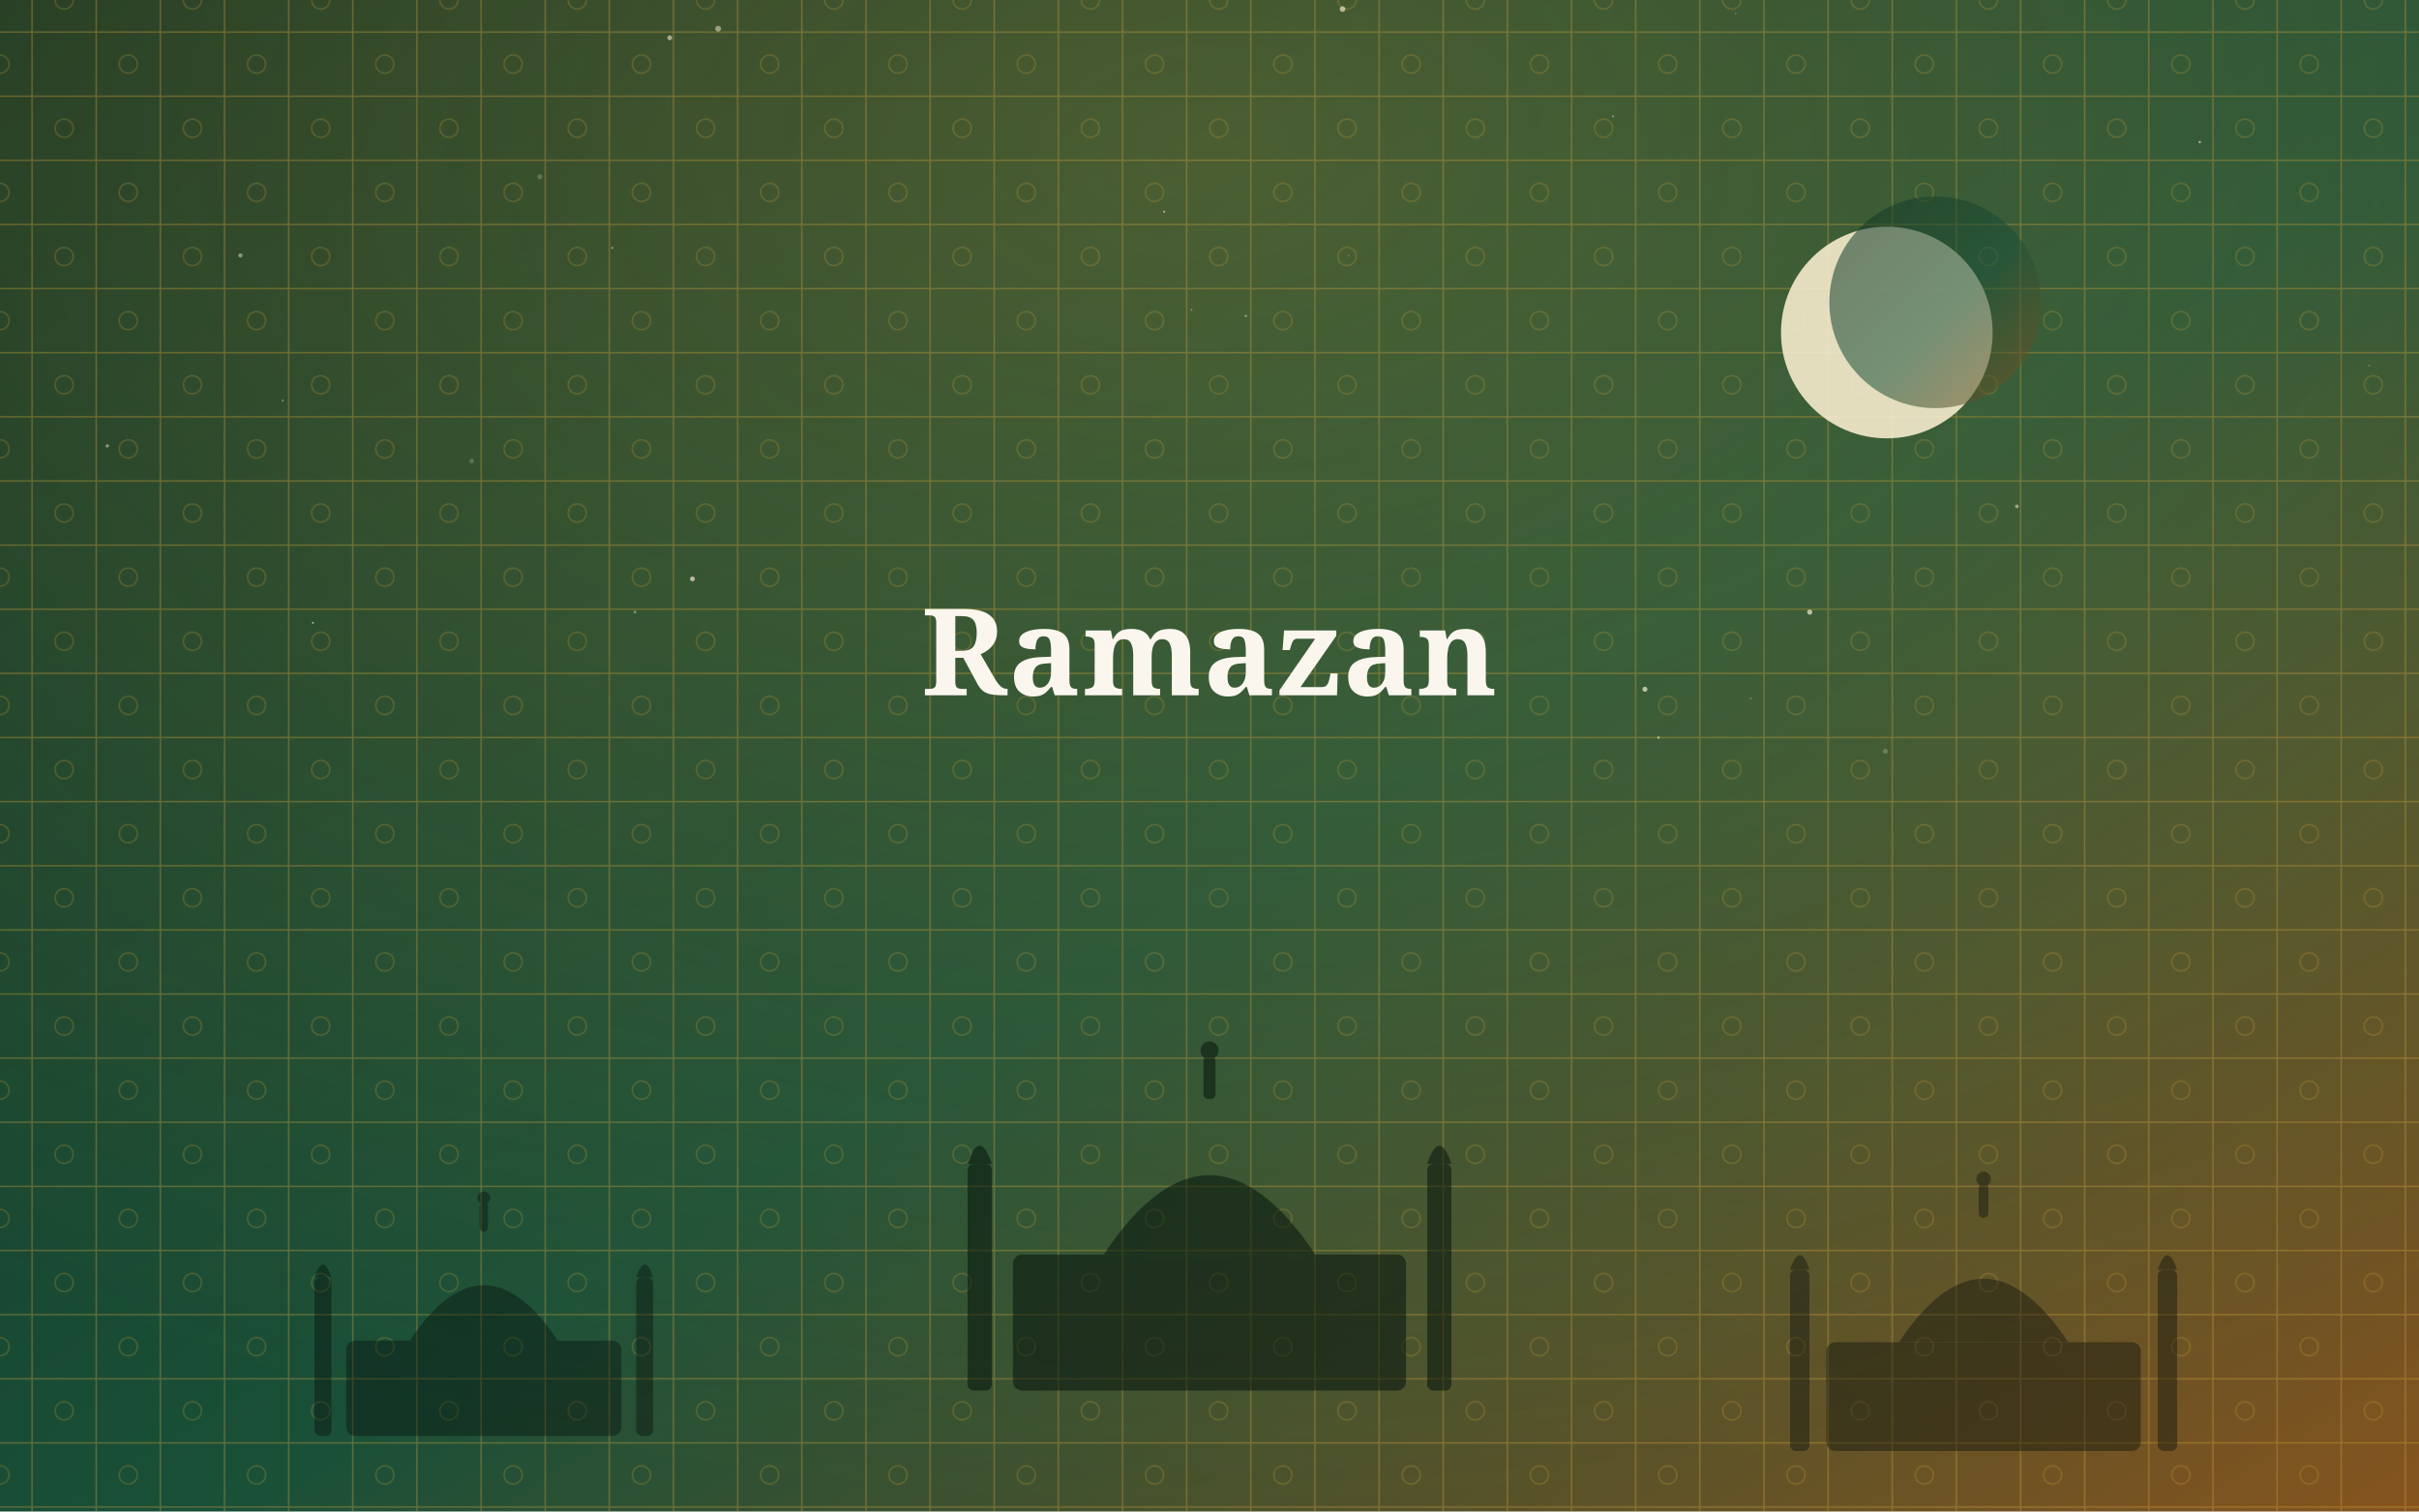
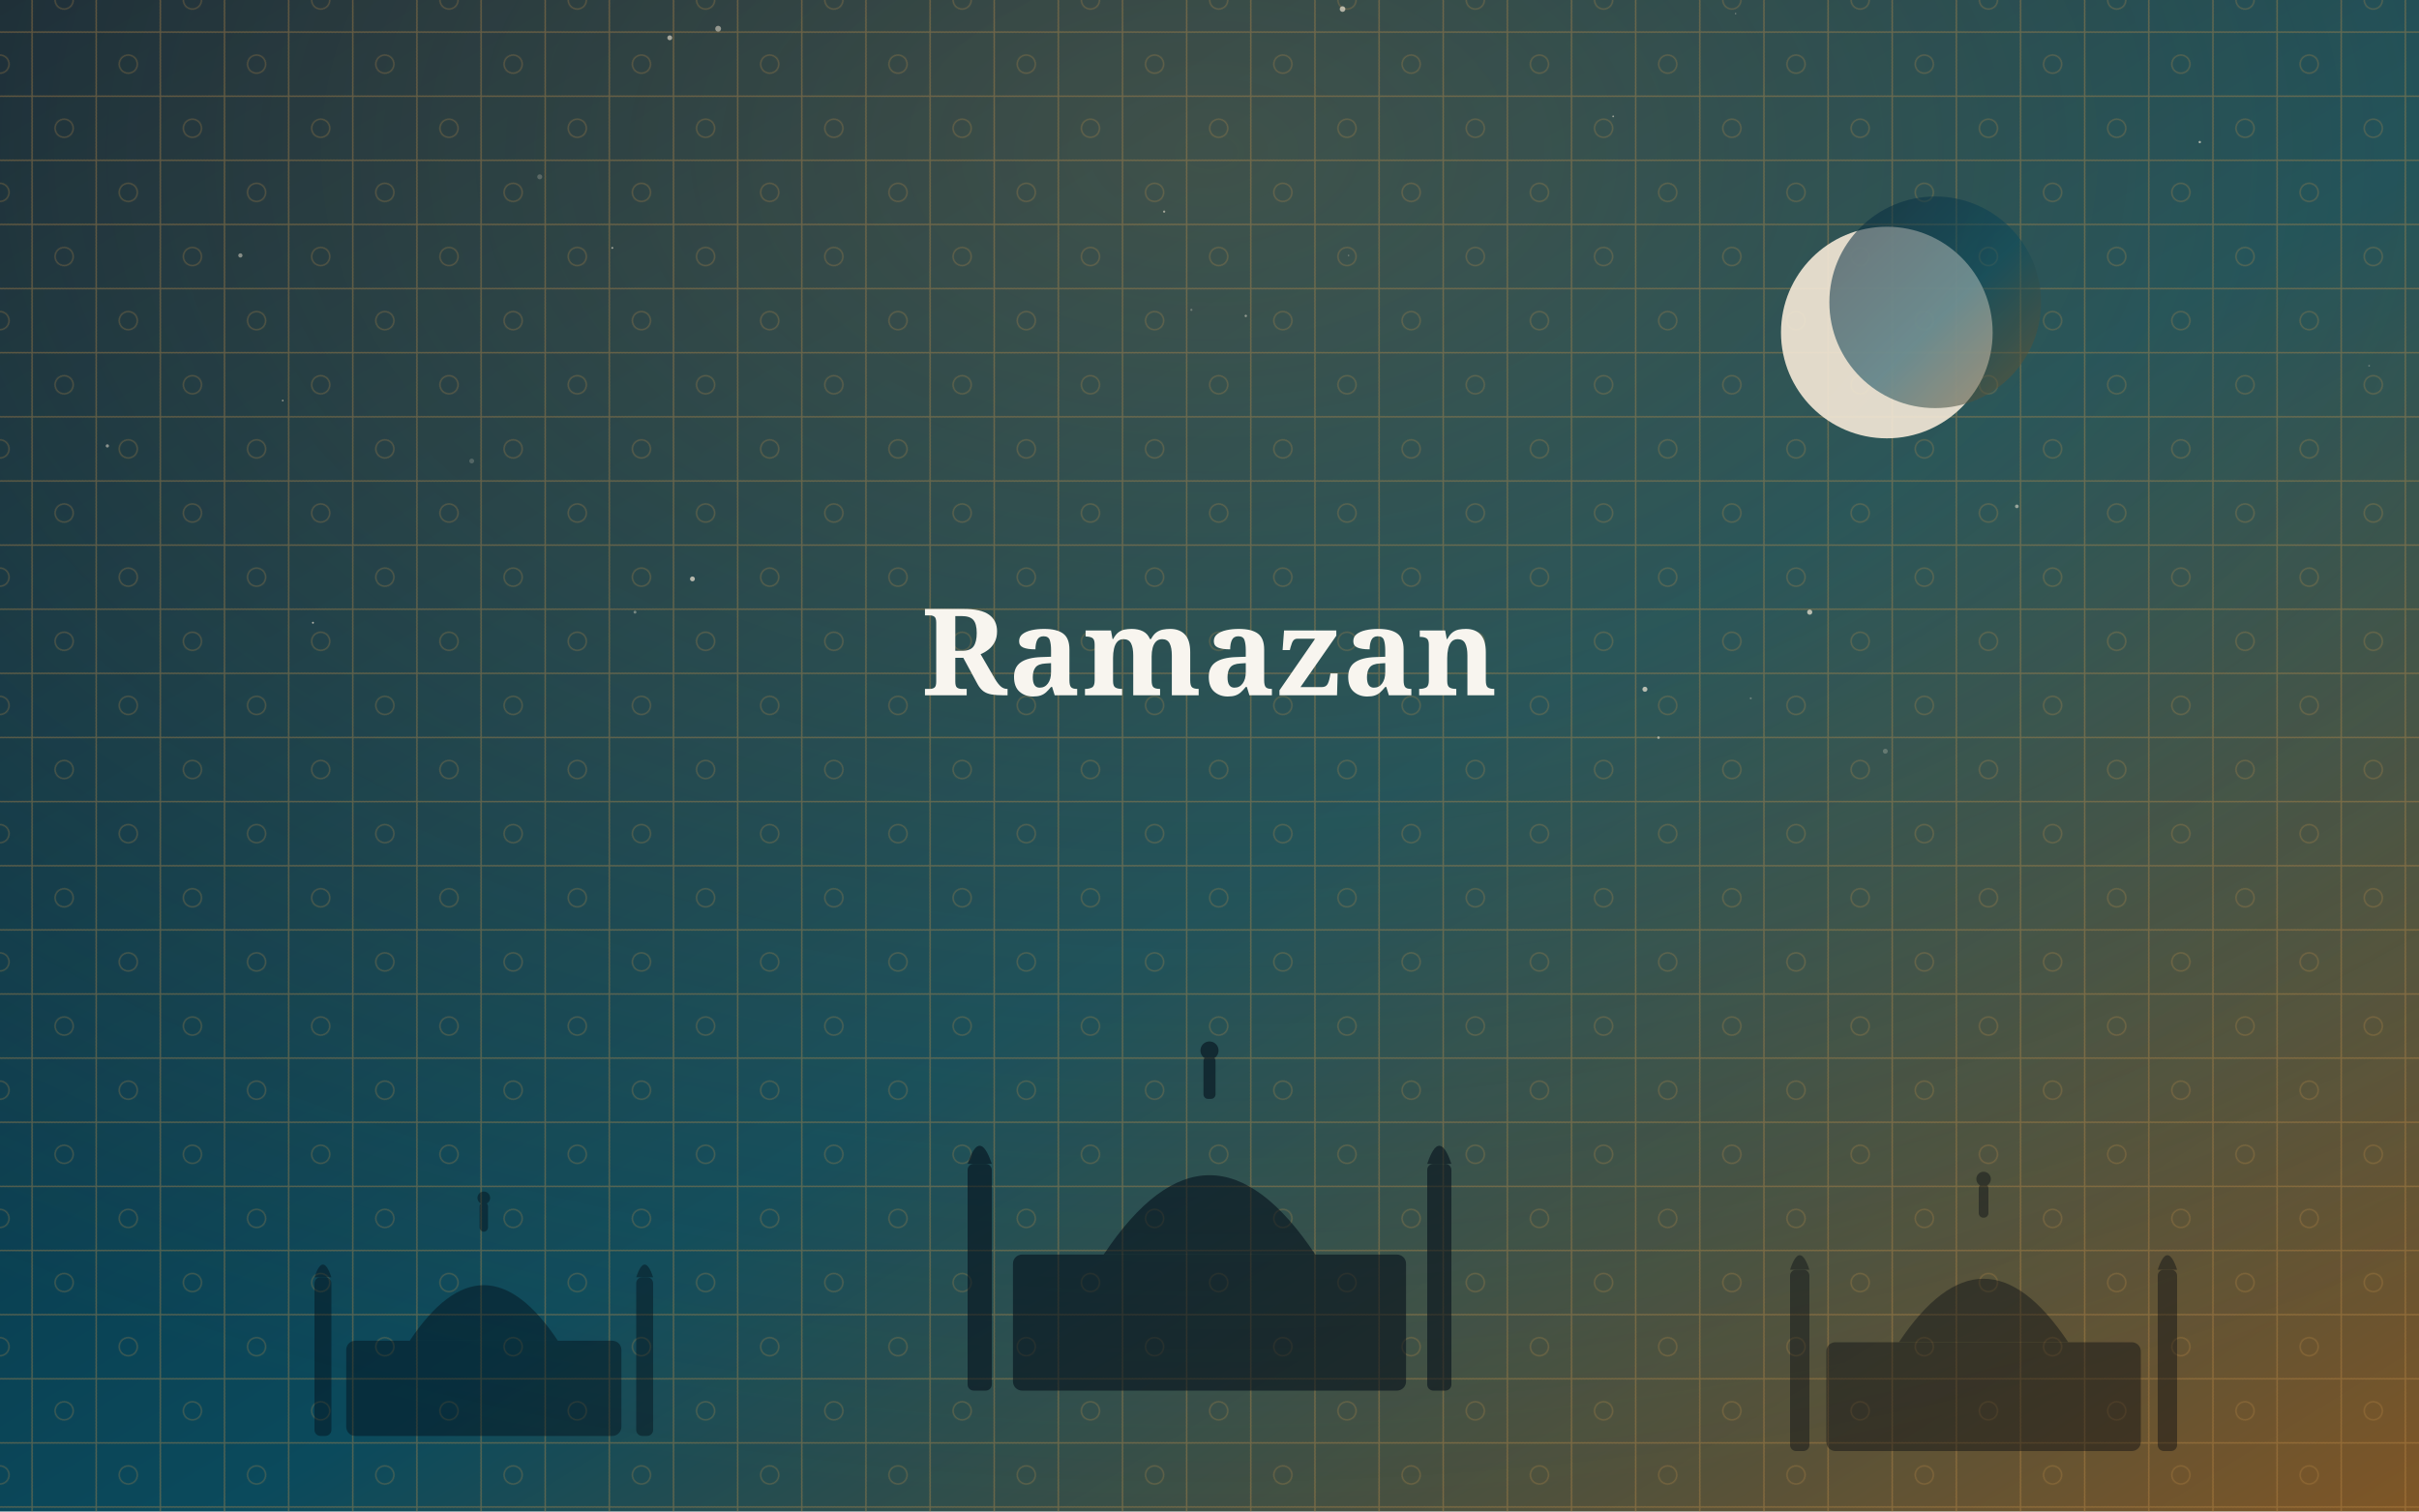
<svg xmlns="http://www.w3.org/2000/svg" width="1600" height="1000" viewBox="0 0 1600 1000" role="img">
  <defs>
    <linearGradient id="g17" x1="0" y1="0" x2="1" y2="1">
-       <stop offset="0" stop-color="#113222" />
-       <stop offset="0.55" stop-color="#1a5038" />
-       <stop offset="1" stop-color="#86541e" />
+       <stop offset="0" stop-color="#072236" />
+       <stop offset="0.55" stop-color="#0b4a5c" />
+       <stop offset="1" stop-color="#7f5626" />
    </linearGradient>
    <radialGradient id="g17g" cx="0.5" cy="0.1" r="0.9">
-       <stop offset="0" stop-color="#d4a53d" stop-opacity="0.28" />
-       <stop offset="1" stop-color="#d4a53d" stop-opacity="0" />
+       <stop offset="0" stop-color="#c9934a" stop-opacity="0.28" />
+       <stop offset="1" stop-color="#c9934a" stop-opacity="0" />
    </radialGradient>
    <pattern id="g17p" width="60" height="60" patternUnits="userSpaceOnUse" patternTransform="rotate(45)">
-       <path d="M30 0 L60 30 L30 60 L0 30 Z" fill="none" stroke="#d4a53d" stroke-width="1" opacity="0.35" />
-       <circle cx="30" cy="30" r="6" fill="none" stroke="#d4a53d" stroke-width="1" opacity="0.25" />
+       <path d="M30 0 L60 30 L30 60 L0 30 Z" fill="none" stroke="#c9934a" stroke-width="1" opacity="0.35" />
+       <circle cx="30" cy="30" r="6" fill="none" stroke="#c9934a" stroke-width="1" opacity="0.25" />
    </pattern>
  </defs>
  <rect width="1600" height="1000" fill="url(#g17)" />
  <rect width="1600" height="1000" fill="url(#g17p)" />
  <rect width="1600" height="1000" fill="url(#g17g)" />
-   <circle cx="357" cy="117" r="1.66" fill="#f5ebcd" opacity="0.23" />
-   <circle cx="788" cy="205" r="0.71" fill="#f5ebcd" opacity="0.30" />
-   <circle cx="443" cy="25" r="1.61" fill="#f5ebcd" opacity="0.60" />
-   <circle cx="71" cy="295" r="1.07" fill="#f5ebcd" opacity="0.50" />
-   <circle cx="187" cy="265" r="0.57" fill="#f5ebcd" opacity="0.58" />
-   <circle cx="888" cy="6" r="1.86" fill="#f5ebcd" opacity="0.66" />
-   <circle cx="1148" cy="9" r="0.42" fill="#f5ebcd" opacity="0.52" />
-   <circle cx="770" cy="140" r="0.73" fill="#f5ebcd" opacity="0.56" />
-   <circle cx="207" cy="412" r="0.64" fill="#f5ebcd" opacity="0.69" />
-   <circle cx="1455" cy="94" r="0.78" fill="#f5ebcd" opacity="0.64" />
-   <circle cx="405" cy="164" r="0.65" fill="#f5ebcd" opacity="0.58" />
-   <circle cx="1067" cy="77" r="0.60" fill="#f5ebcd" opacity="0.54" />
-   <circle cx="458" cy="383" r="1.61" fill="#f5ebcd" opacity="0.69" />
-   <circle cx="159" cy="169" r="1.40" fill="#f5ebcd" opacity="0.47" />
-   <circle cx="1334" cy="335" r="1.21" fill="#f5ebcd" opacity="0.53" />
-   <circle cx="824" cy="209" r="0.78" fill="#f5ebcd" opacity="0.49" />
-   <circle cx="1097" cy="488" r="0.85" fill="#f5ebcd" opacity="0.56" />
-   <circle cx="475" cy="19" r="1.94" fill="#f5ebcd" opacity="0.51" />
-   <circle cx="420" cy="405" r="0.96" fill="#f5ebcd" opacity="0.39" />
-   <circle cx="1088" cy="456" r="1.66" fill="#f5ebcd" opacity="0.70" />
-   <circle cx="1158" cy="462" r="0.66" fill="#f5ebcd" opacity="0.30" />
-   <circle cx="312" cy="305" r="1.61" fill="#f5ebcd" opacity="0.21" />
-   <circle cx="1197" cy="405" r="1.70" fill="#f5ebcd" opacity="0.70" />
-   <circle cx="1247" cy="497" r="1.63" fill="#f5ebcd" opacity="0.24" />
-   <circle cx="1567" cy="242" r="0.60" fill="#f5ebcd" opacity="0.29" />
-   <circle cx="892" cy="169" r="0.44" fill="#f5ebcd" opacity="0.40" />
-   <ellipse cx="1248" cy="220" rx="70" ry="70" fill="#f5ebcd" opacity="0.9" />
+   <circle cx="357" cy="117" r="1.66" fill="#f5e9d7" opacity="0.23" />
+   <circle cx="788" cy="205" r="0.71" fill="#f5e9d7" opacity="0.30" />
+   <circle cx="443" cy="25" r="1.61" fill="#f5e9d7" opacity="0.60" />
+   <circle cx="71" cy="295" r="1.07" fill="#f5e9d7" opacity="0.50" />
+   <circle cx="187" cy="265" r="0.57" fill="#f5e9d7" opacity="0.58" />
+   <circle cx="888" cy="6" r="1.86" fill="#f5e9d7" opacity="0.66" />
+   <circle cx="1148" cy="9" r="0.42" fill="#f5e9d7" opacity="0.52" />
+   <circle cx="770" cy="140" r="0.73" fill="#f5e9d7" opacity="0.56" />
+   <circle cx="207" cy="412" r="0.64" fill="#f5e9d7" opacity="0.69" />
+   <circle cx="1455" cy="94" r="0.78" fill="#f5e9d7" opacity="0.64" />
+   <circle cx="405" cy="164" r="0.65" fill="#f5e9d7" opacity="0.58" />
+   <circle cx="1067" cy="77" r="0.60" fill="#f5e9d7" opacity="0.54" />
+   <circle cx="458" cy="383" r="1.61" fill="#f5e9d7" opacity="0.69" />
+   <circle cx="159" cy="169" r="1.40" fill="#f5e9d7" opacity="0.47" />
+   <circle cx="1334" cy="335" r="1.21" fill="#f5e9d7" opacity="0.53" />
+   <circle cx="824" cy="209" r="0.78" fill="#f5e9d7" opacity="0.49" />
+   <circle cx="1097" cy="488" r="0.85" fill="#f5e9d7" opacity="0.56" />
+   <circle cx="475" cy="19" r="1.94" fill="#f5e9d7" opacity="0.51" />
+   <circle cx="420" cy="405" r="0.96" fill="#f5e9d7" opacity="0.39" />
+   <circle cx="1088" cy="456" r="1.66" fill="#f5e9d7" opacity="0.70" />
+   <circle cx="1158" cy="462" r="0.66" fill="#f5e9d7" opacity="0.30" />
+   <circle cx="312" cy="305" r="1.61" fill="#f5e9d7" opacity="0.21" />
+   <circle cx="1197" cy="405" r="1.70" fill="#f5e9d7" opacity="0.70" />
+   <circle cx="1247" cy="497" r="1.63" fill="#f5e9d7" opacity="0.24" />
+   <circle cx="1567" cy="242" r="0.60" fill="#f5e9d7" opacity="0.29" />
+   <circle cx="892" cy="169" r="0.44" fill="#f5e9d7" opacity="0.40" />
+   <ellipse cx="1248" cy="220" rx="70" ry="70" fill="#f5e9d7" opacity="0.9" />
  <ellipse cx="1280" cy="200" rx="70" ry="70" fill="url(#g17)" opacity="0.55" />
-   <g fill="#06140d" opacity="0.55">
+   <g fill="#000a16" opacity="0.55">
    <rect x="670" y="830" width="260" height="90" rx="6" />
    <path d="M 730 830                Q 800 725 870 830 Z" />
    <rect x="796" y="699" width="8" height="28" rx="3" />
    <circle cx="800" cy="695" r="6" />
    <rect x="640" y="770" width="16" height="150" rx="4" />
    <path d="M 640 770 q 8 -24 16 0 Z" />
    <rect x="944" y="770" width="16" height="150" rx="4" />
    <path d="M 944 770 q 8 -24 16 0 Z" />
  </g>
-   <g fill="#040d09" opacity="0.4">
+   <g fill="#00060e" opacity="0.4">
    <rect x="229" y="887" width="182" height="63" rx="6" />
    <path d="M 271 887                Q 320 813.5 369 887 Z" />
    <rect x="317.2" y="795.3" width="5.6" height="19.6" rx="3" />
    <circle cx="320" cy="792.5" r="4.2" />
    <rect x="208" y="845" width="11.2" height="105" rx="4" />
    <path d="M 208 845 q 5.6 -16.8 11.2 0 Z" />
    <rect x="420.8" y="845" width="11.2" height="105" rx="4" />
    <path d="M 420.8 845 q 5.6 -16.8 11.2 0 Z" />
  </g>
-   <g fill="#040d09" opacity="0.4">
+   <g fill="#00060e" opacity="0.4">
    <rect x="1208" y="888" width="208" height="72" rx="6" />
    <path d="M 1256 888                Q 1312 804 1368 888 Z" />
    <rect x="1308.8" y="783.2" width="6.4" height="22.4" rx="3" />
    <circle cx="1312" cy="780" r="4.8" />
    <rect x="1184" y="840" width="12.8" height="120" rx="4" />
    <path d="M 1184 840 q 6.4 -19.2 12.8 0 Z" />
    <rect x="1427.2" y="840" width="12.8" height="120" rx="4" />
    <path d="M 1427.2 840 q 6.4 -19.2 12.8 0 Z" />
  </g>
-   <text x="800" y="460" text-anchor="middle" font-family="Georgia, serif" font-size="80" fill="#faf6ee" font-weight="700" letter-spacing="1">Ramazan</text>
+   <text x="800" y="460" text-anchor="middle" font-family="Georgia, serif" font-size="80" fill="#f8f5ef" font-weight="700" letter-spacing="1">Ramazan</text>
</svg>
